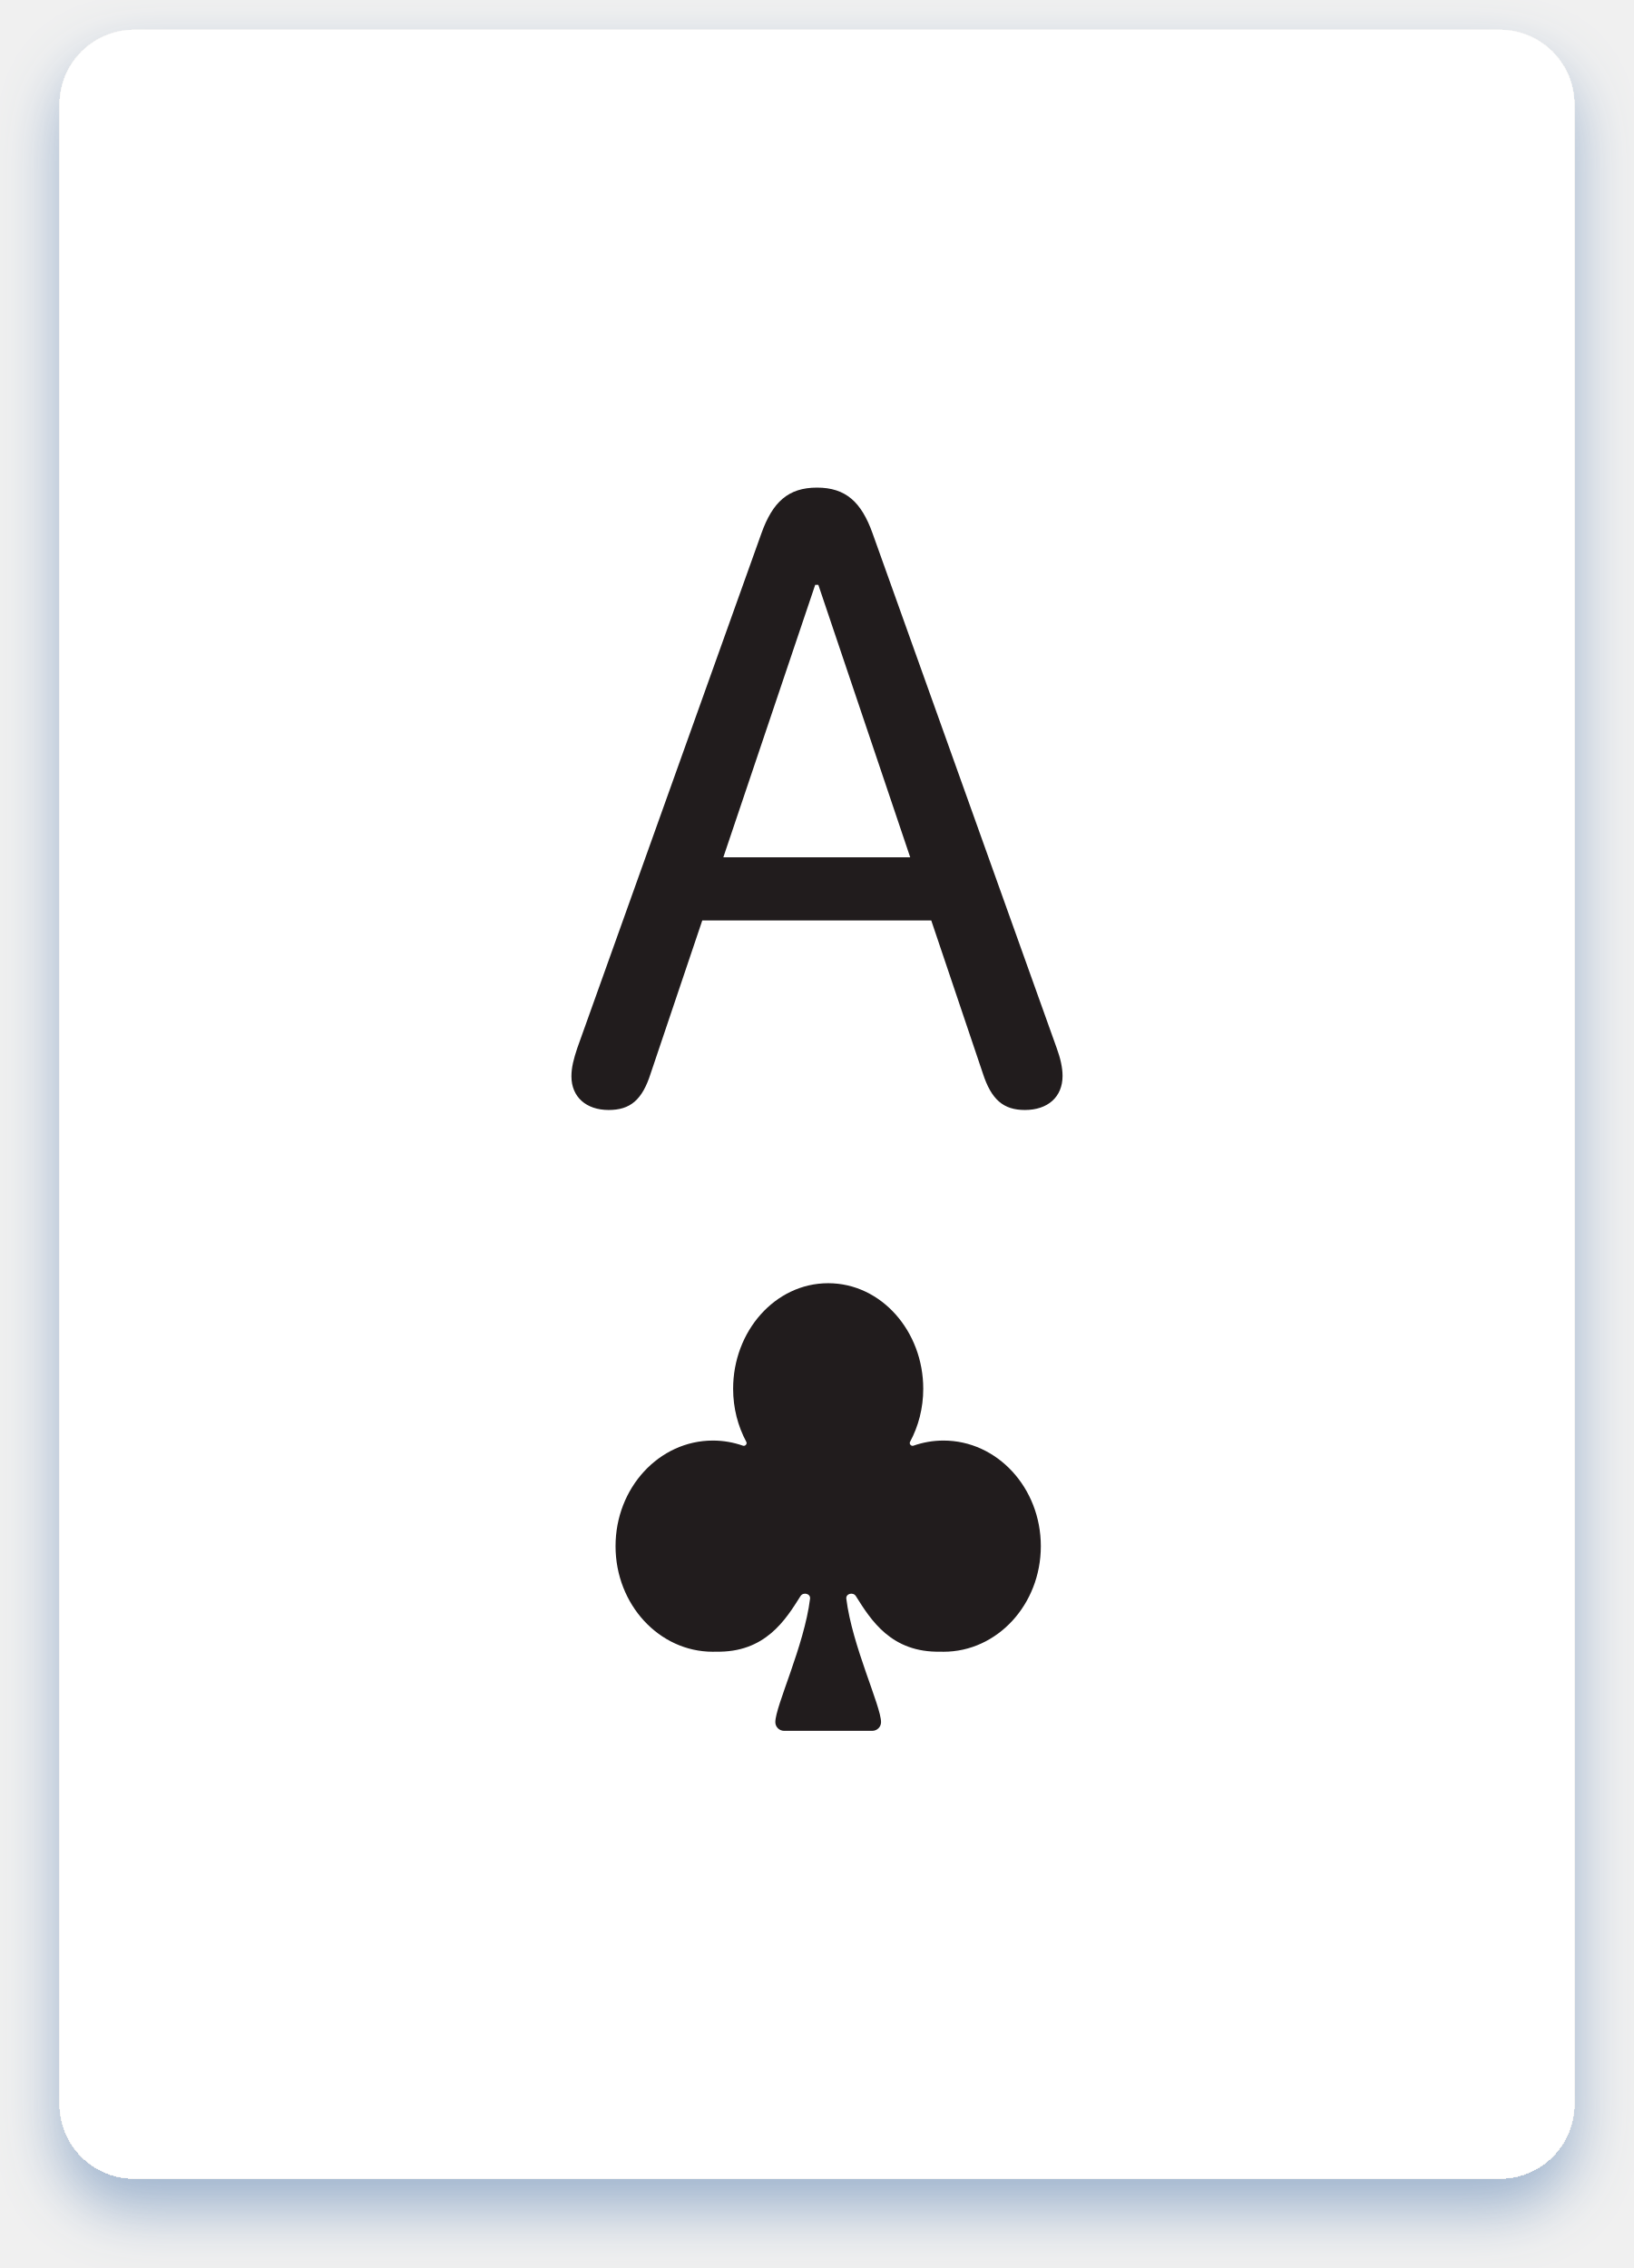
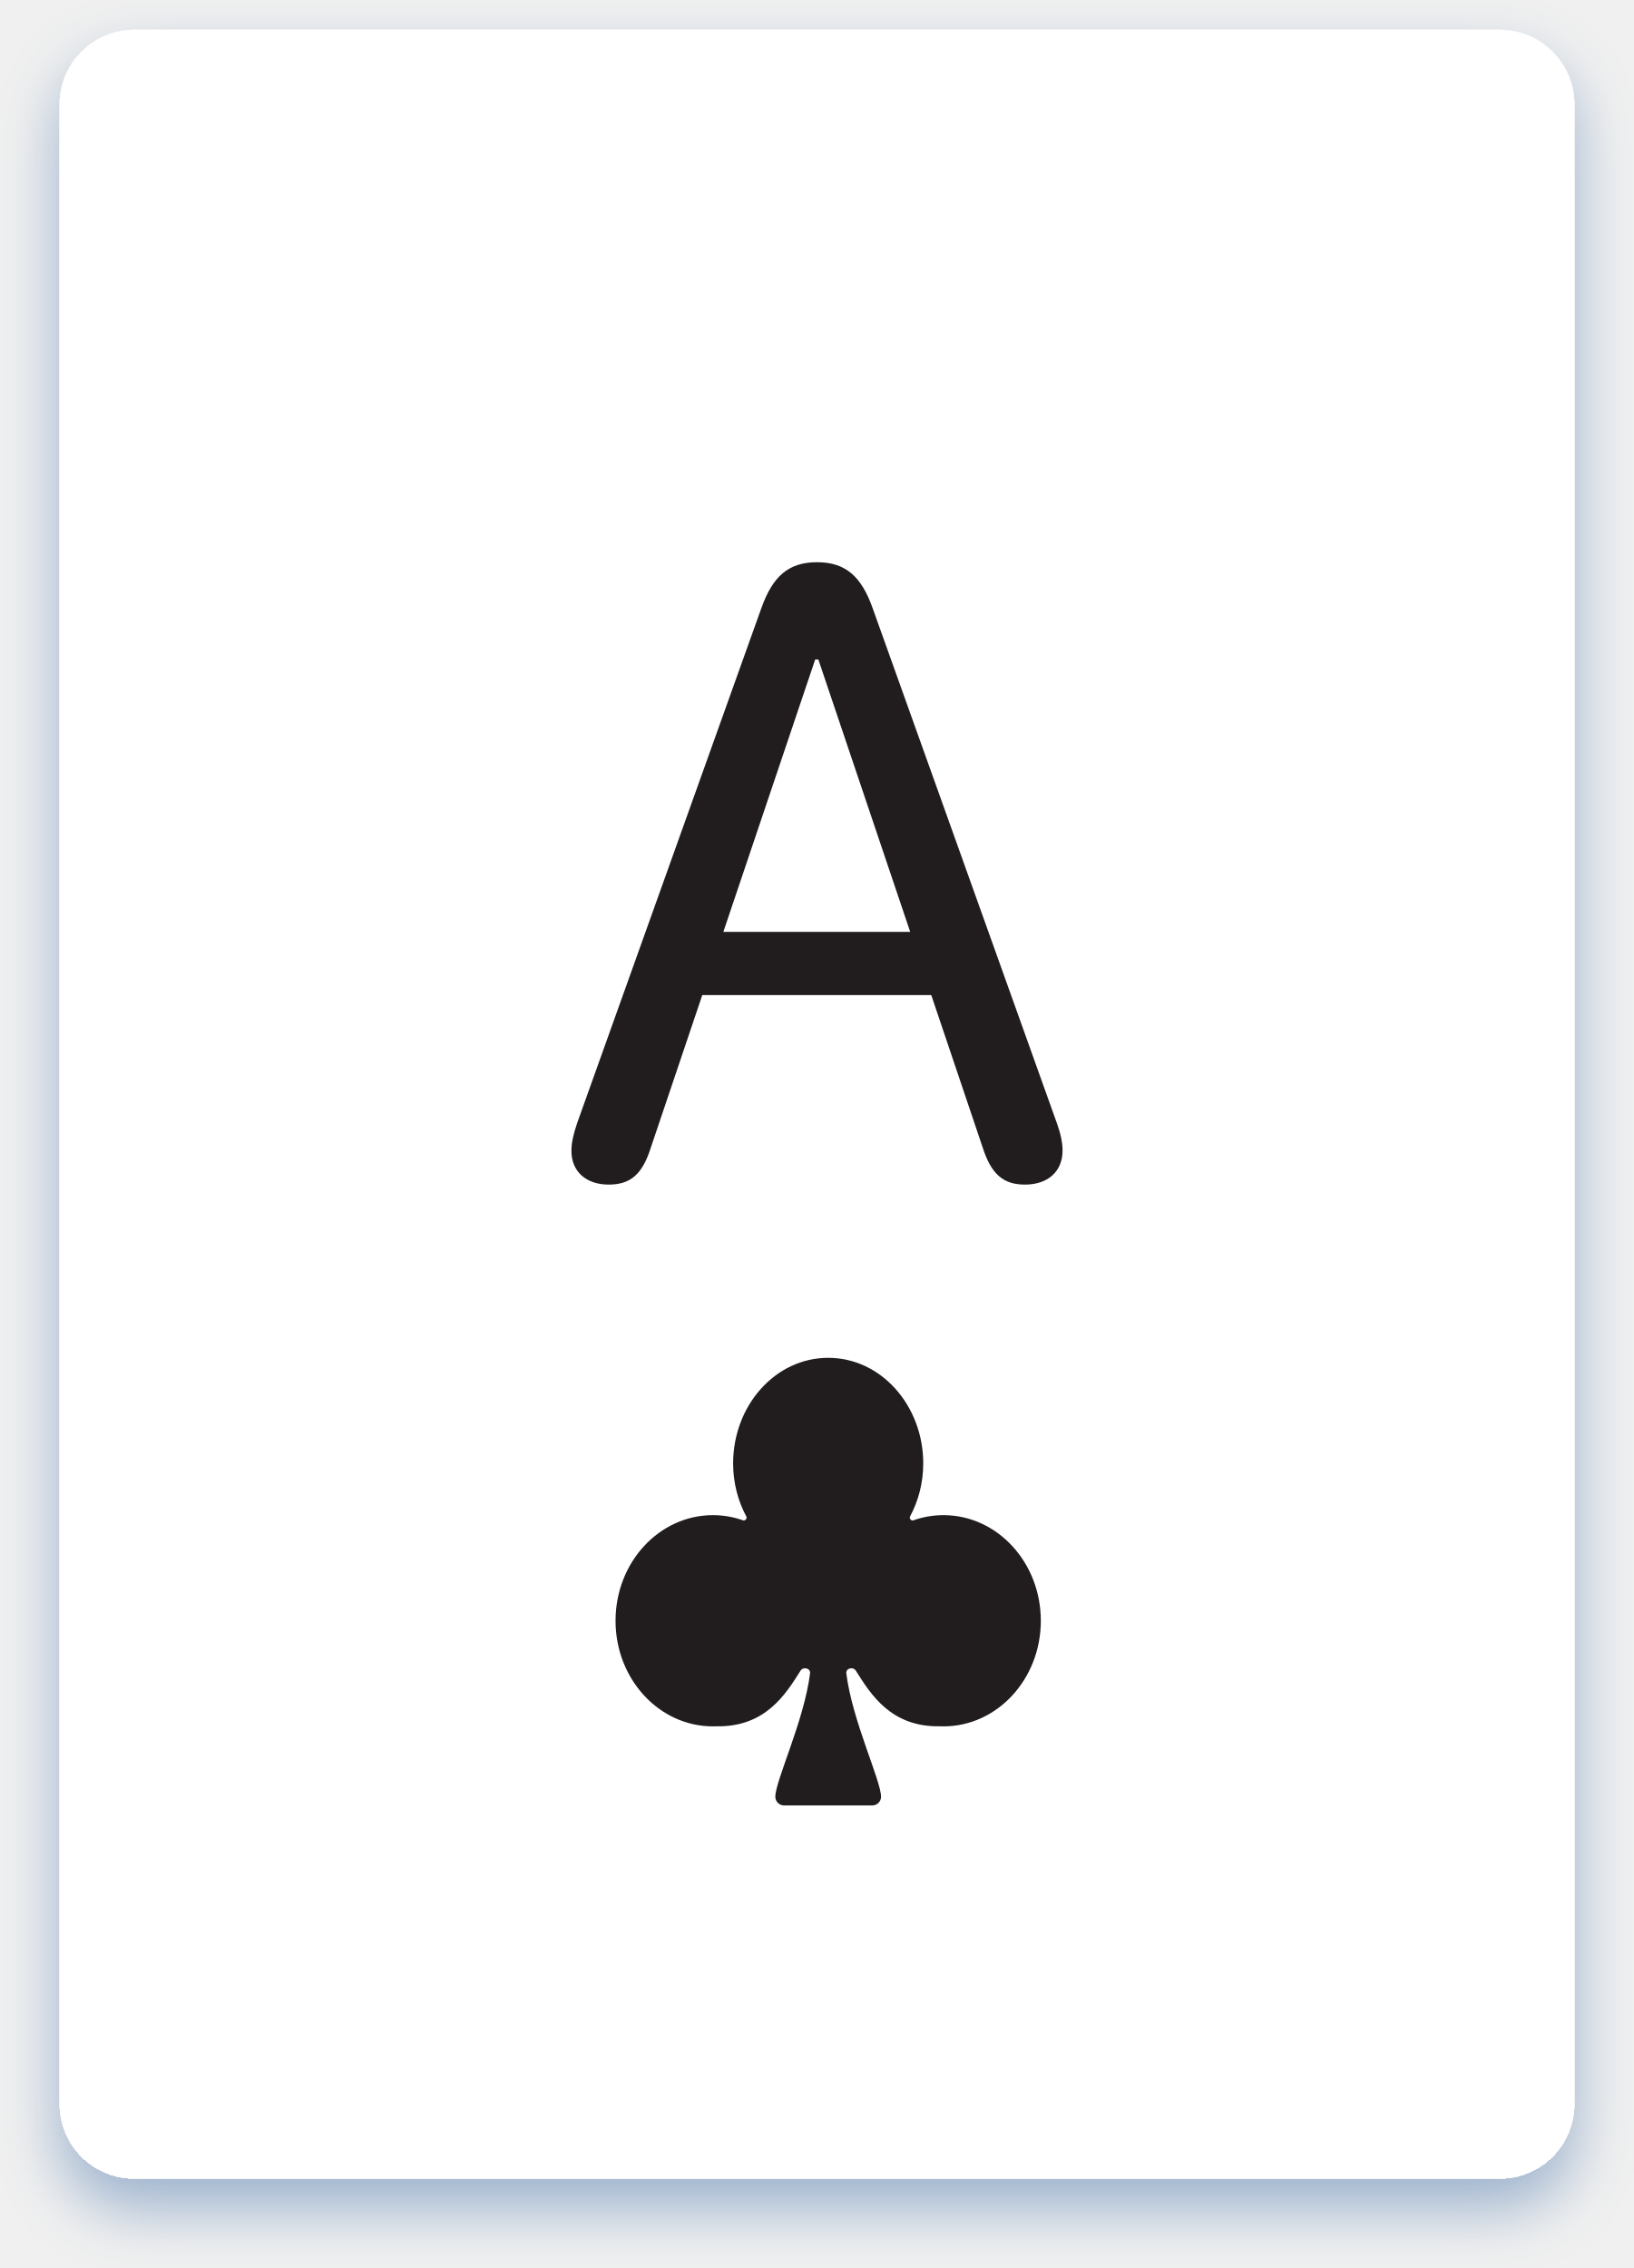
<svg xmlns="http://www.w3.org/2000/svg" width="219" height="304" viewBox="0 0 219 304" fill="none">
  <g filter="url(#filter0_d_123_1661)">
    <rect x="8" y="4" width="203" height="288" rx="10" fill="white" />
-     <path d="M81.573 148.781C78.57 148.781 76.588 147.039 76.588 144.276C76.588 143.075 76.888 141.934 77.369 140.493L102.053 71.485C103.554 67.281 105.656 65.359 109.5 65.359C113.344 65.359 115.446 67.281 116.947 71.485L141.631 140.493C142.112 141.814 142.412 143.075 142.412 144.216C142.412 147.039 140.43 148.781 137.367 148.781C134.484 148.781 132.863 147.399 131.722 143.856L124.815 123.376H94.125L87.218 143.856C86.077 147.459 84.456 148.781 81.573 148.781ZM96.948 114.908H121.992L109.68 78.392H109.26L96.948 114.908Z" fill="#211C1D" />
-     <path d="M105.097 232C104.445 232 103.916 231.478 103.916 230.834C103.916 228.674 107.795 220.604 108.57 214.288C108.654 213.608 107.658 213.356 107.292 213.937C105.295 217.108 102.571 221.545 95.935 221.39L95.806 221.394C95.72 221.397 95.634 221.4 95.548 221.4C88.341 221.4 82.5 215.062 82.5 207.245C82.5 199.427 88.341 193.09 95.548 193.09C96.954 193.09 98.309 193.333 99.578 193.78C99.874 193.884 100.176 193.543 100.029 193.269C98.905 191.178 98.259 188.747 98.259 186.151C98.259 178.445 103.875 172 111 172C118.125 172 123.741 178.445 123.741 186.151C123.741 188.747 123.095 191.178 121.971 193.269C121.824 193.543 122.125 193.884 122.422 193.78C123.691 193.333 125.046 193.09 126.452 193.09C133.659 193.09 139.5 199.427 139.5 207.245C139.5 215.062 133.659 221.4 126.452 221.4C126.366 221.4 126.28 221.397 126.194 221.394L126.065 221.39C119.429 221.545 116.705 217.108 114.708 213.937C114.342 213.356 113.346 213.608 113.43 214.288C114.205 220.604 118.084 228.674 118.084 230.834C118.084 231.478 117.555 232 116.903 232H105.097Z" fill="#211C1D" />
+     <path d="M81.573 158.781C78.57 158.781 76.588 157.039 76.588 154.276C76.588 153.075 76.888 151.934 77.369 150.493L102.053 81.485C103.554 77.281 105.656 75.359 109.5 75.359C113.344 75.359 115.446 77.281 116.947 81.485L141.631 150.493C142.112 151.814 142.412 153.075 142.412 154.216C142.412 157.039 140.43 158.781 137.367 158.781C134.484 158.781 132.863 157.399 131.722 153.856L124.815 133.376H94.125L87.218 153.856C86.077 157.459 84.456 158.781 81.573 158.781ZM96.948 124.908H121.992L109.68 88.392H109.26L96.948 124.908Z" fill="#211C1D" />
+     <path d="M105.097 242C104.445 242 103.916 241.478 103.916 240.834C103.916 238.674 107.795 230.604 108.57 224.288C108.654 223.608 107.658 223.356 107.292 223.937C105.295 227.108 102.571 231.545 95.935 231.39L95.806 231.394C95.72 231.397 95.634 231.4 95.548 231.4C88.341 231.4 82.5 225.062 82.5 217.245C82.5 209.427 88.341 203.09 95.548 203.09C96.954 203.09 98.309 203.333 99.578 203.78C99.874 203.884 100.176 203.543 100.029 203.269C98.905 201.178 98.259 198.747 98.259 196.151C98.259 188.445 103.875 182 111 182C118.125 182 123.741 188.445 123.741 196.151C123.741 198.747 123.095 201.178 121.971 203.269C121.824 203.543 122.125 203.884 122.422 203.78C123.691 203.333 125.046 203.09 126.452 203.09C133.659 203.09 139.5 209.427 139.5 217.245C139.5 225.062 133.659 231.4 126.452 231.4C126.366 231.4 126.28 231.397 126.194 231.394L126.065 231.39C119.429 231.545 116.705 227.108 114.708 223.937C114.342 223.356 113.346 223.608 113.43 224.288C114.205 230.604 118.084 238.674 118.084 240.834C118.084 241.478 117.555 242 116.903 242H105.097Z" fill="#211C1D" />
  </g>
  <defs>
    <filter id="filter0_d_123_1661" x="0" y="0" width="219" height="304" filterUnits="userSpaceOnUse" color-interpolation-filters="sRGB">
      <feFlood flood-opacity="0" result="BackgroundImageFix" />
      <feColorMatrix in="SourceAlpha" type="matrix" values="0 0 0 0 0 0 0 0 0 0 0 0 0 0 0 0 0 0 127 0" result="hardAlpha" />
      <feOffset dy="4" />
      <feGaussianBlur stdDeviation="4" />
      <feComposite in2="hardAlpha" operator="out" />
      <feColorMatrix type="matrix" values="0 0 0 0 0.615 0 0 0 0 0.701 0 0 0 0 0.806 0 0 0 1 0" />
      <feBlend mode="normal" in2="BackgroundImageFix" result="effect1_dropShadow_123_1661" />
      <feBlend mode="normal" in="SourceGraphic" in2="effect1_dropShadow_123_1661" result="shape" />
    </filter>
  </defs>
</svg>
